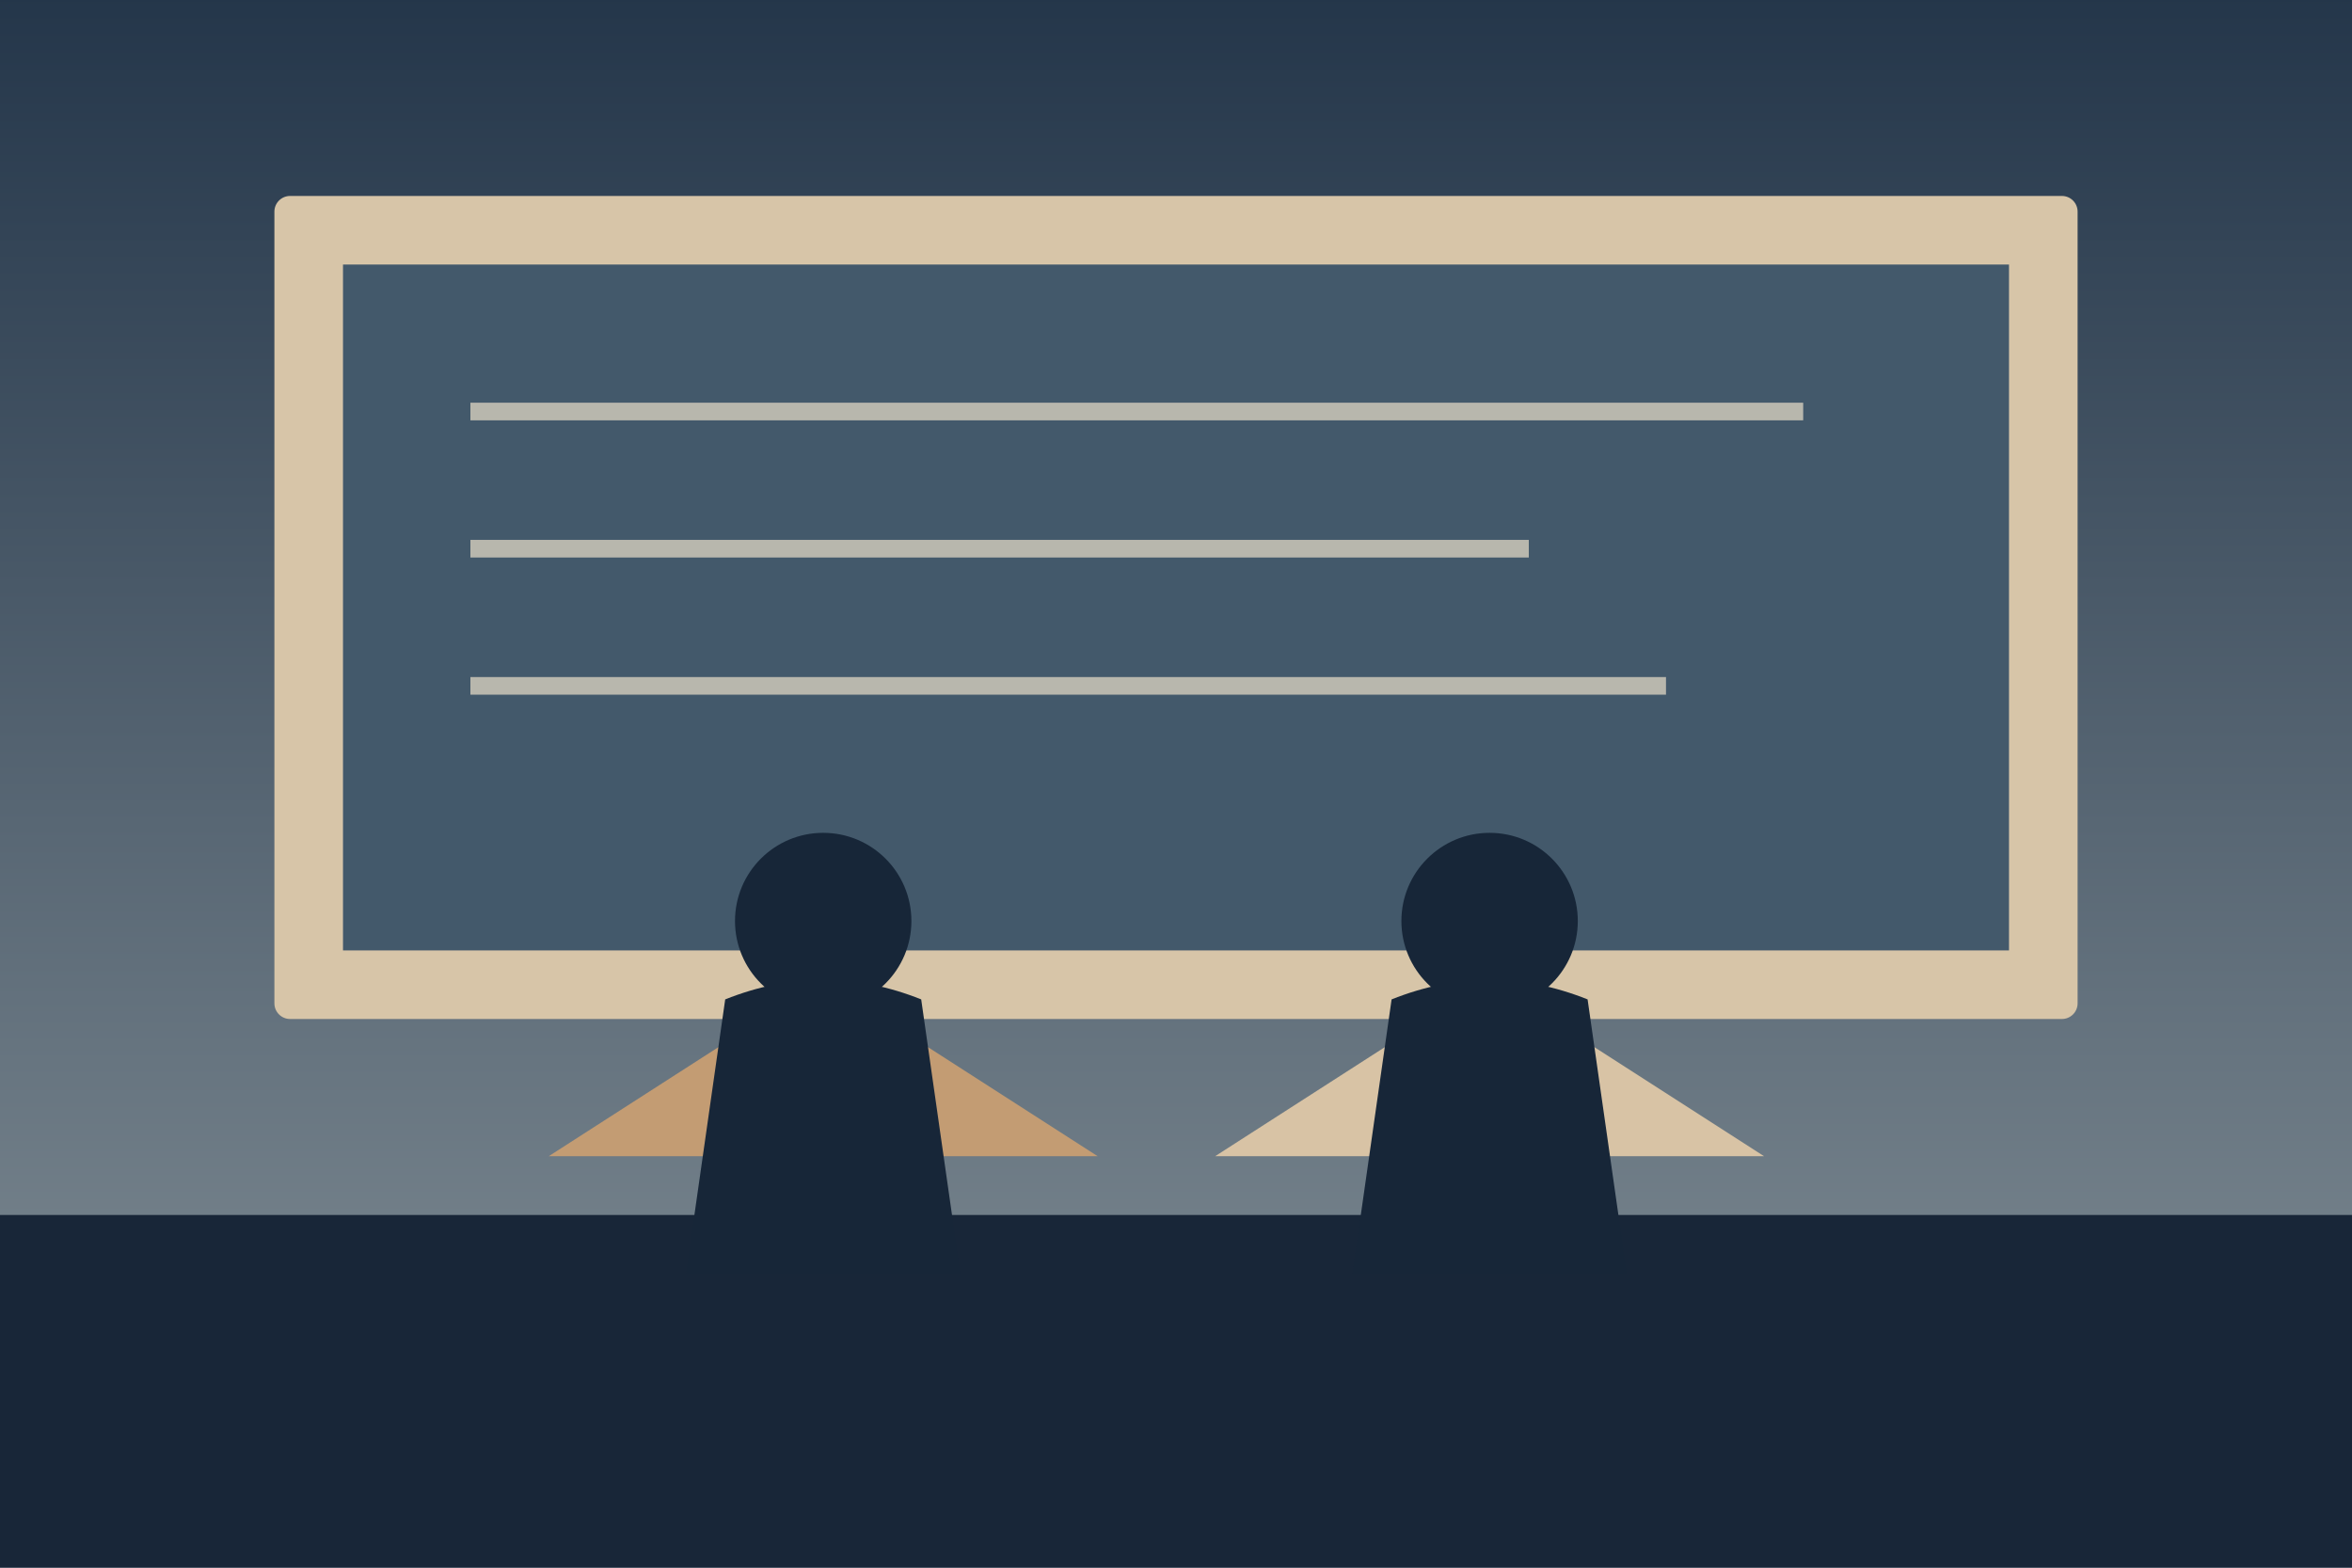
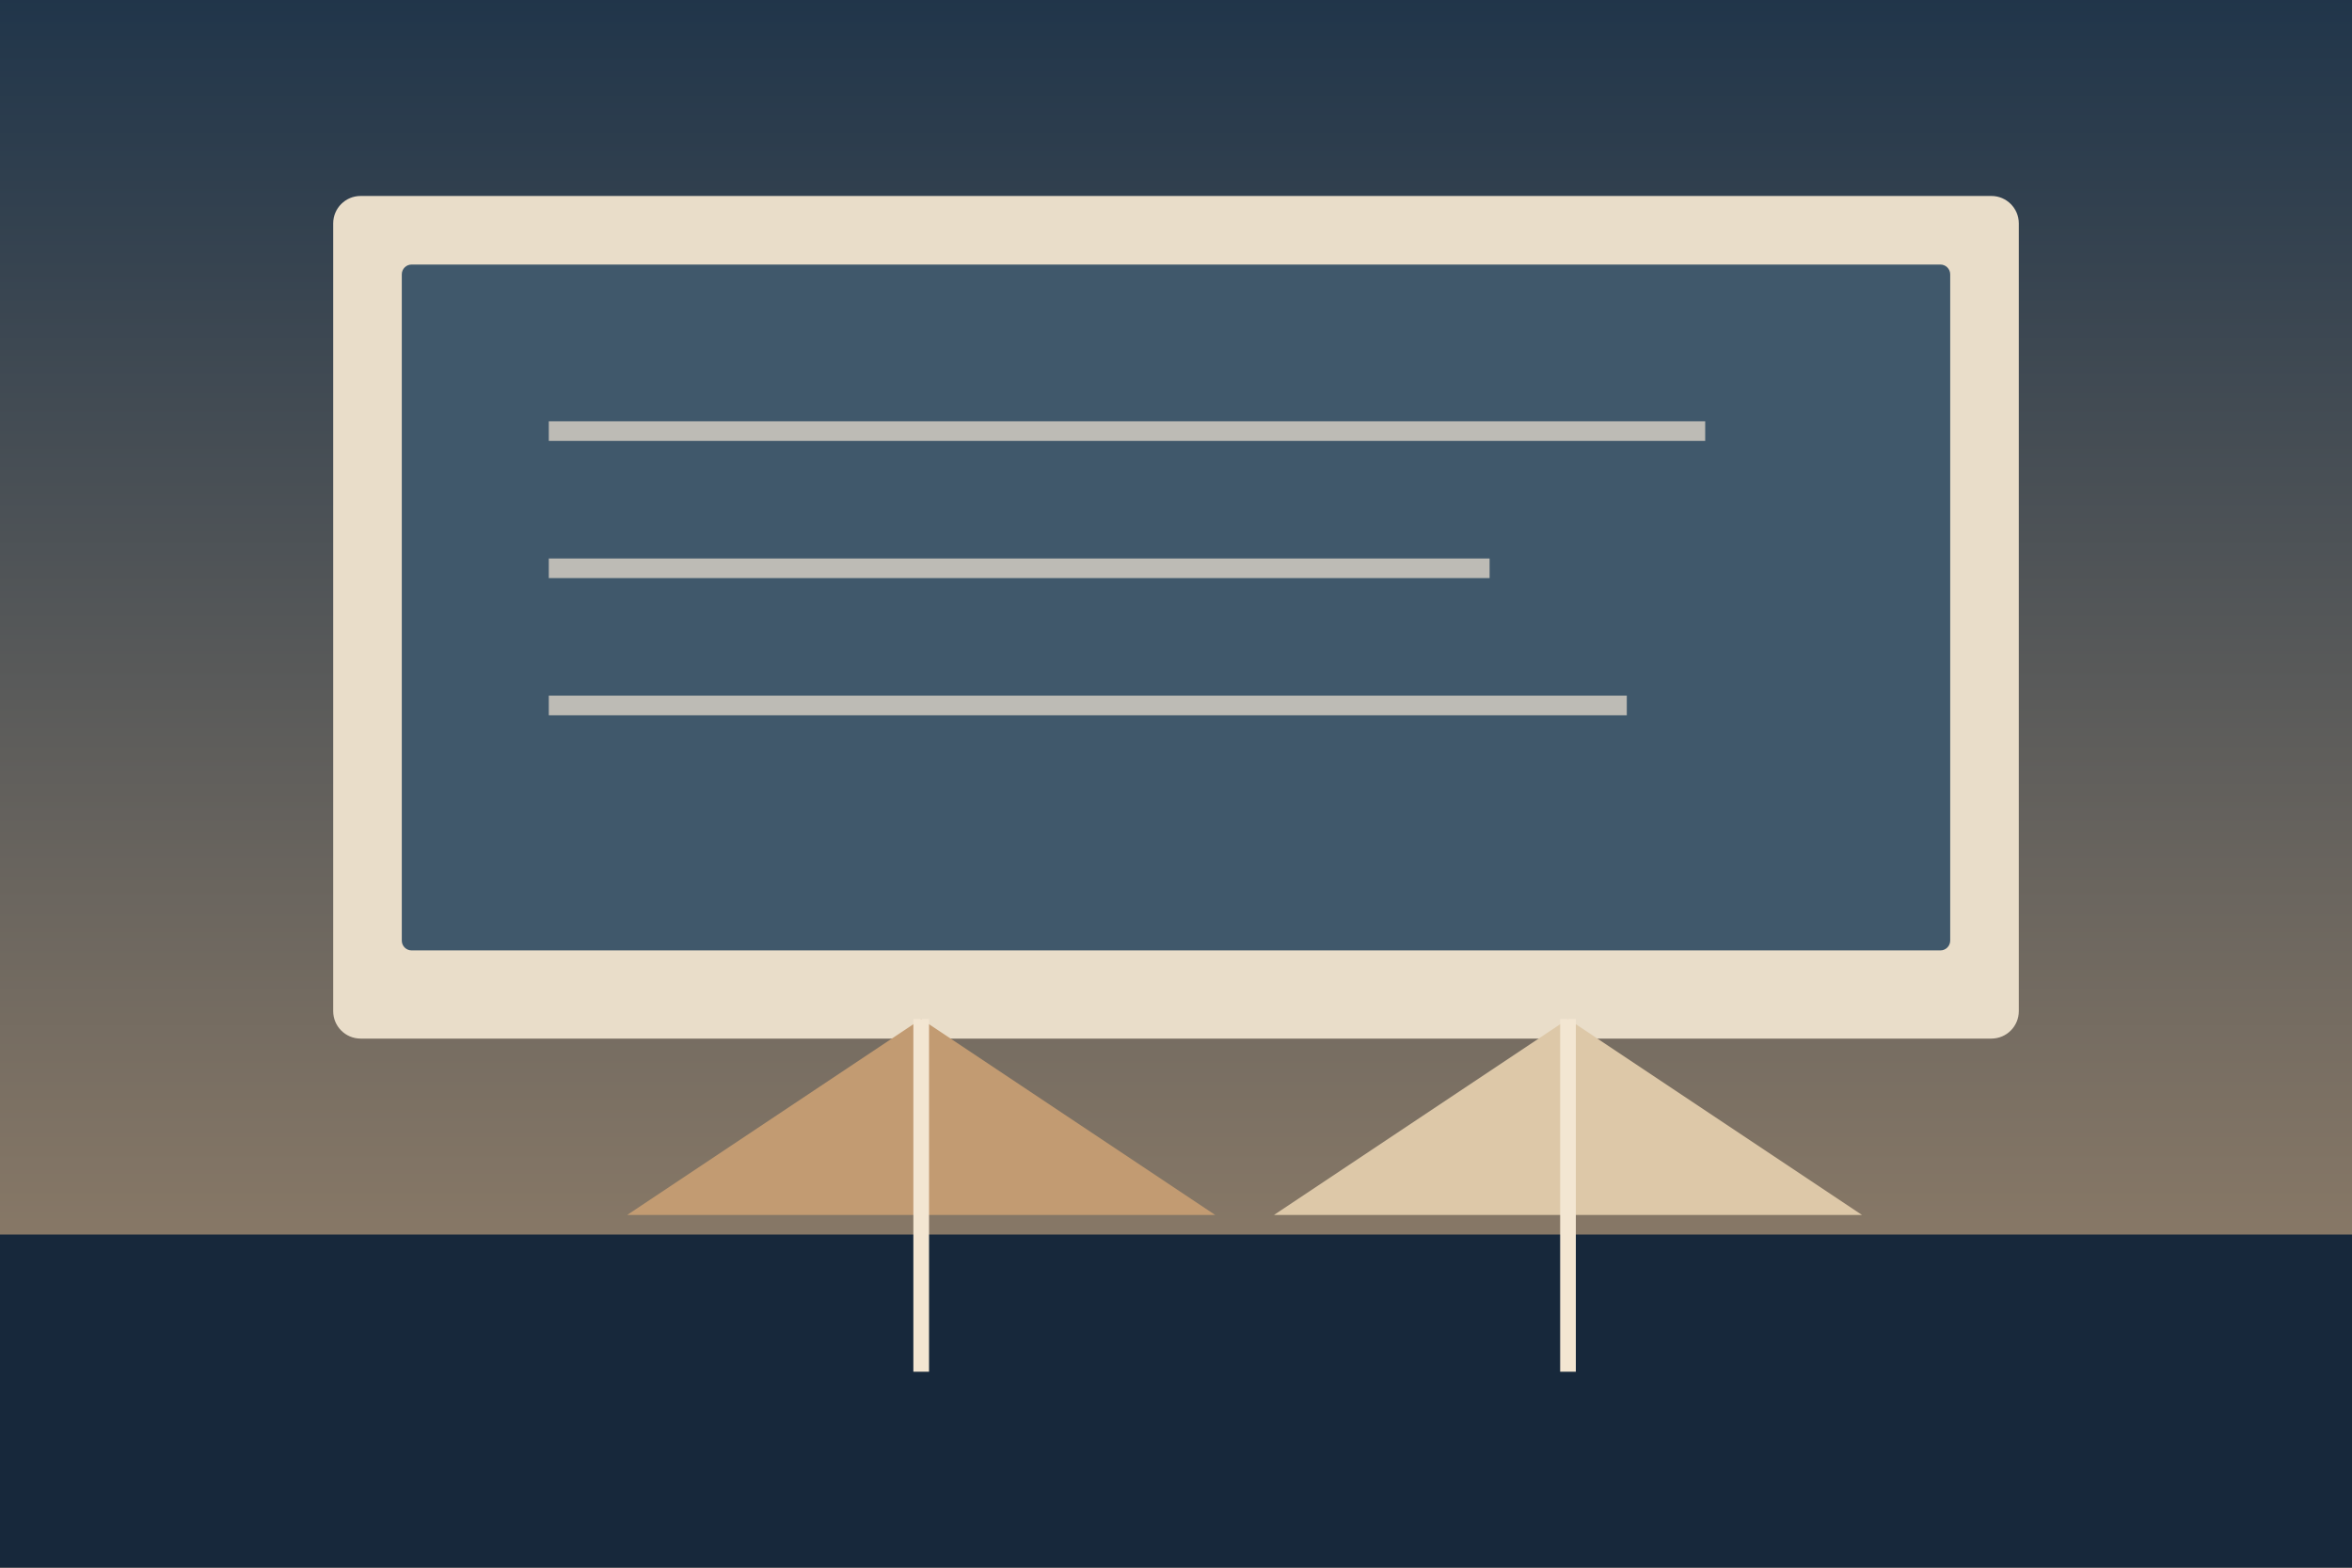
<svg xmlns="http://www.w3.org/2000/svg" viewBox="0 0 1200 800">
  <defs>
-     <linearGradient id="room" x2="0" y2="1">
-       <stop stop-color="#24364a" />
-       <stop offset="1" stop-color="#87939a" />
+     <linearGradient id="e" x2="0" y2="1">
+       <stop stop-color="#20354a" />
+       <stop offset="1" stop-color="#a38a6e" />
    </linearGradient>
  </defs>
-   <rect width="1200" height="800" fill="url(#room)" />
-   <rect x="140" y="100" width="920" height="420" rx="8" fill="#d7c5a8" />
-   <rect x="175" y="135" width="850" height="350" fill="#43596b" />
-   <path d="M240 210 H920 M240 280 H780 M240 350 H850" stroke="#e9dec9" stroke-width="9" opacity=".7" />
-   <path d="M0 620 H1200 V800 H0Z" fill="#182638" />
-   <path d="M280 590 L420 500 L560 590Z" fill="#c39c73" />
-   <path d="M620 590 L760 500 L900 590Z" fill="#d8c3a5" />
-   <circle cx="420" cy="470" r="45" fill="#172638" />
-   <circle cx="760" cy="470" r="45" fill="#172638" />
-   <path d="M370 510 Q420 490 470 510 L490 650 H350Z M710 510 Q760 490 810 510 L830 650 H690Z" fill="#172638" />
+   <rect width="1200" height="800" fill="url(#e)" />
+   <rect x="170" y="100" width="860" height="430" rx="14" fill="#e9ddc9" />
+   <rect x="205" y="135" width="790" height="350" rx="5" fill="#40586b" />
+   <path d="M280 220 H870 M280 290 H760 M280 360 H830" stroke="#f2e6d4" stroke-width="10" opacity=".7" />
+   <path d="M0 630 H1200 V800 H0Z" fill="#17283b" />
+   <path d="M320 620 L470 520 L620 620Z" fill="#c29b72" />
+   <path d="M650 620 L800 520 L950 620Z" fill="#ddc8a8" />
+   <path d="M470 520 V700 M800 520 V700" stroke="#f3e6d2" stroke-width="8" />
</svg>
